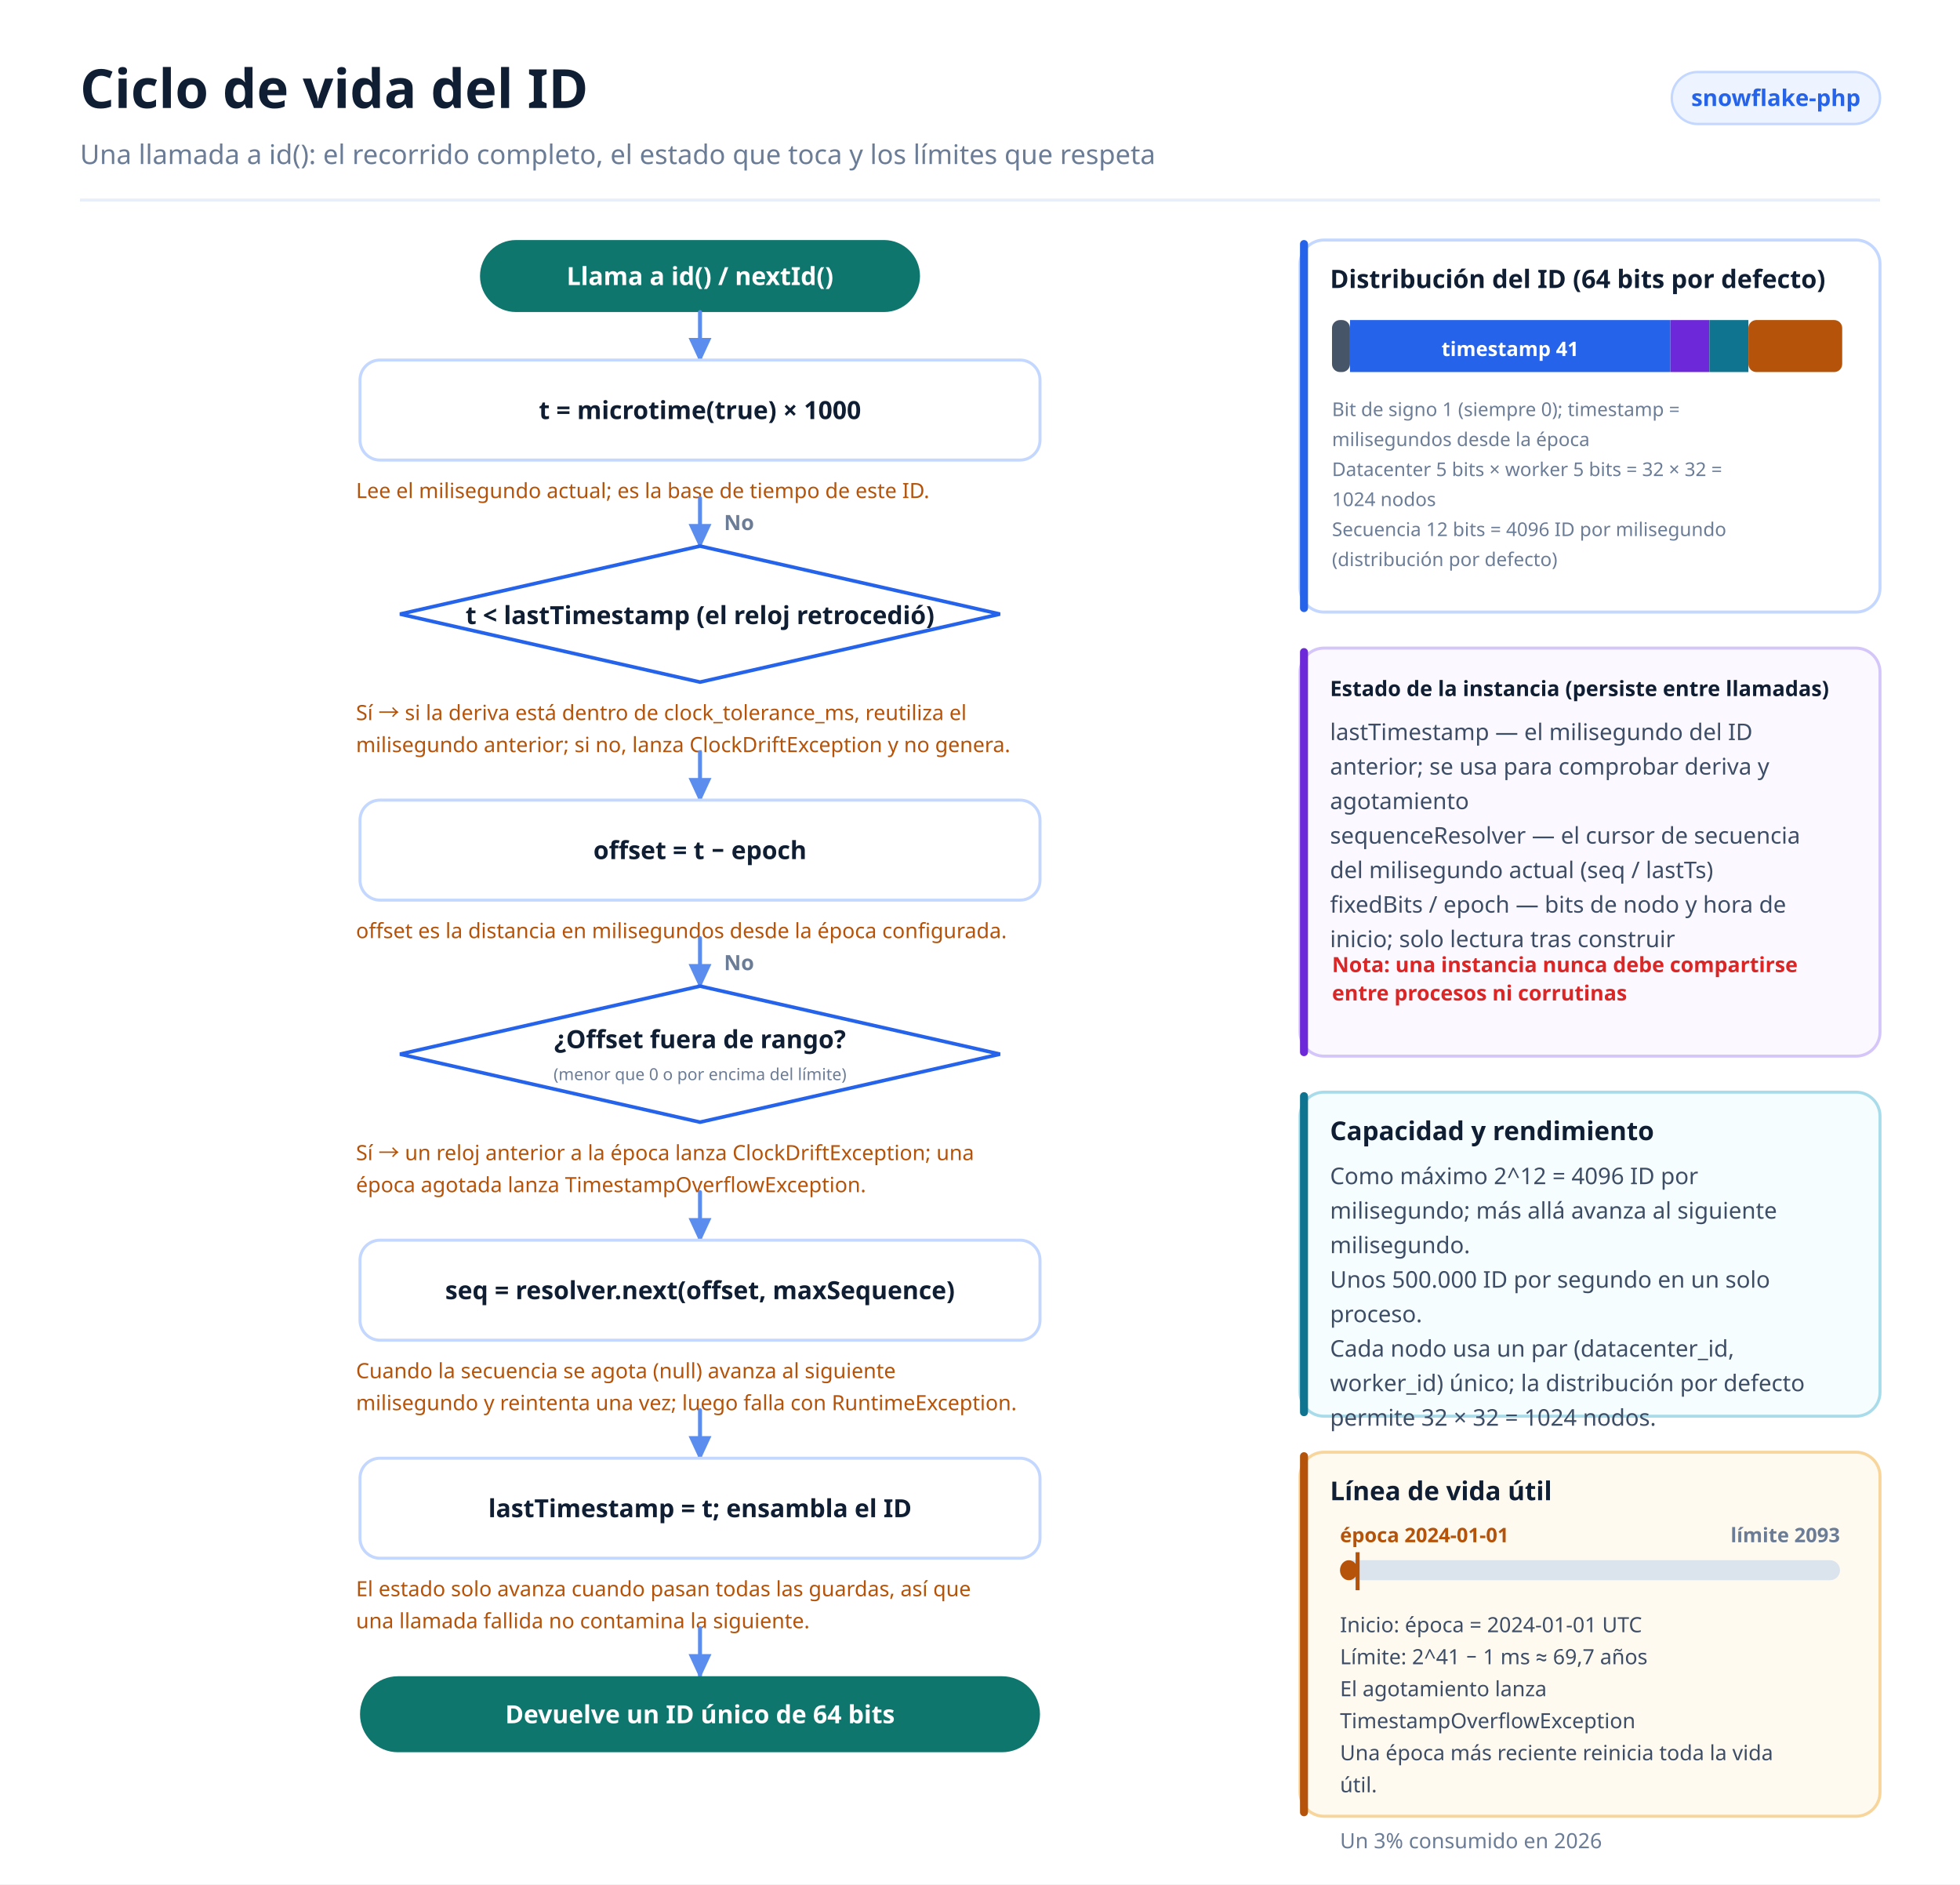
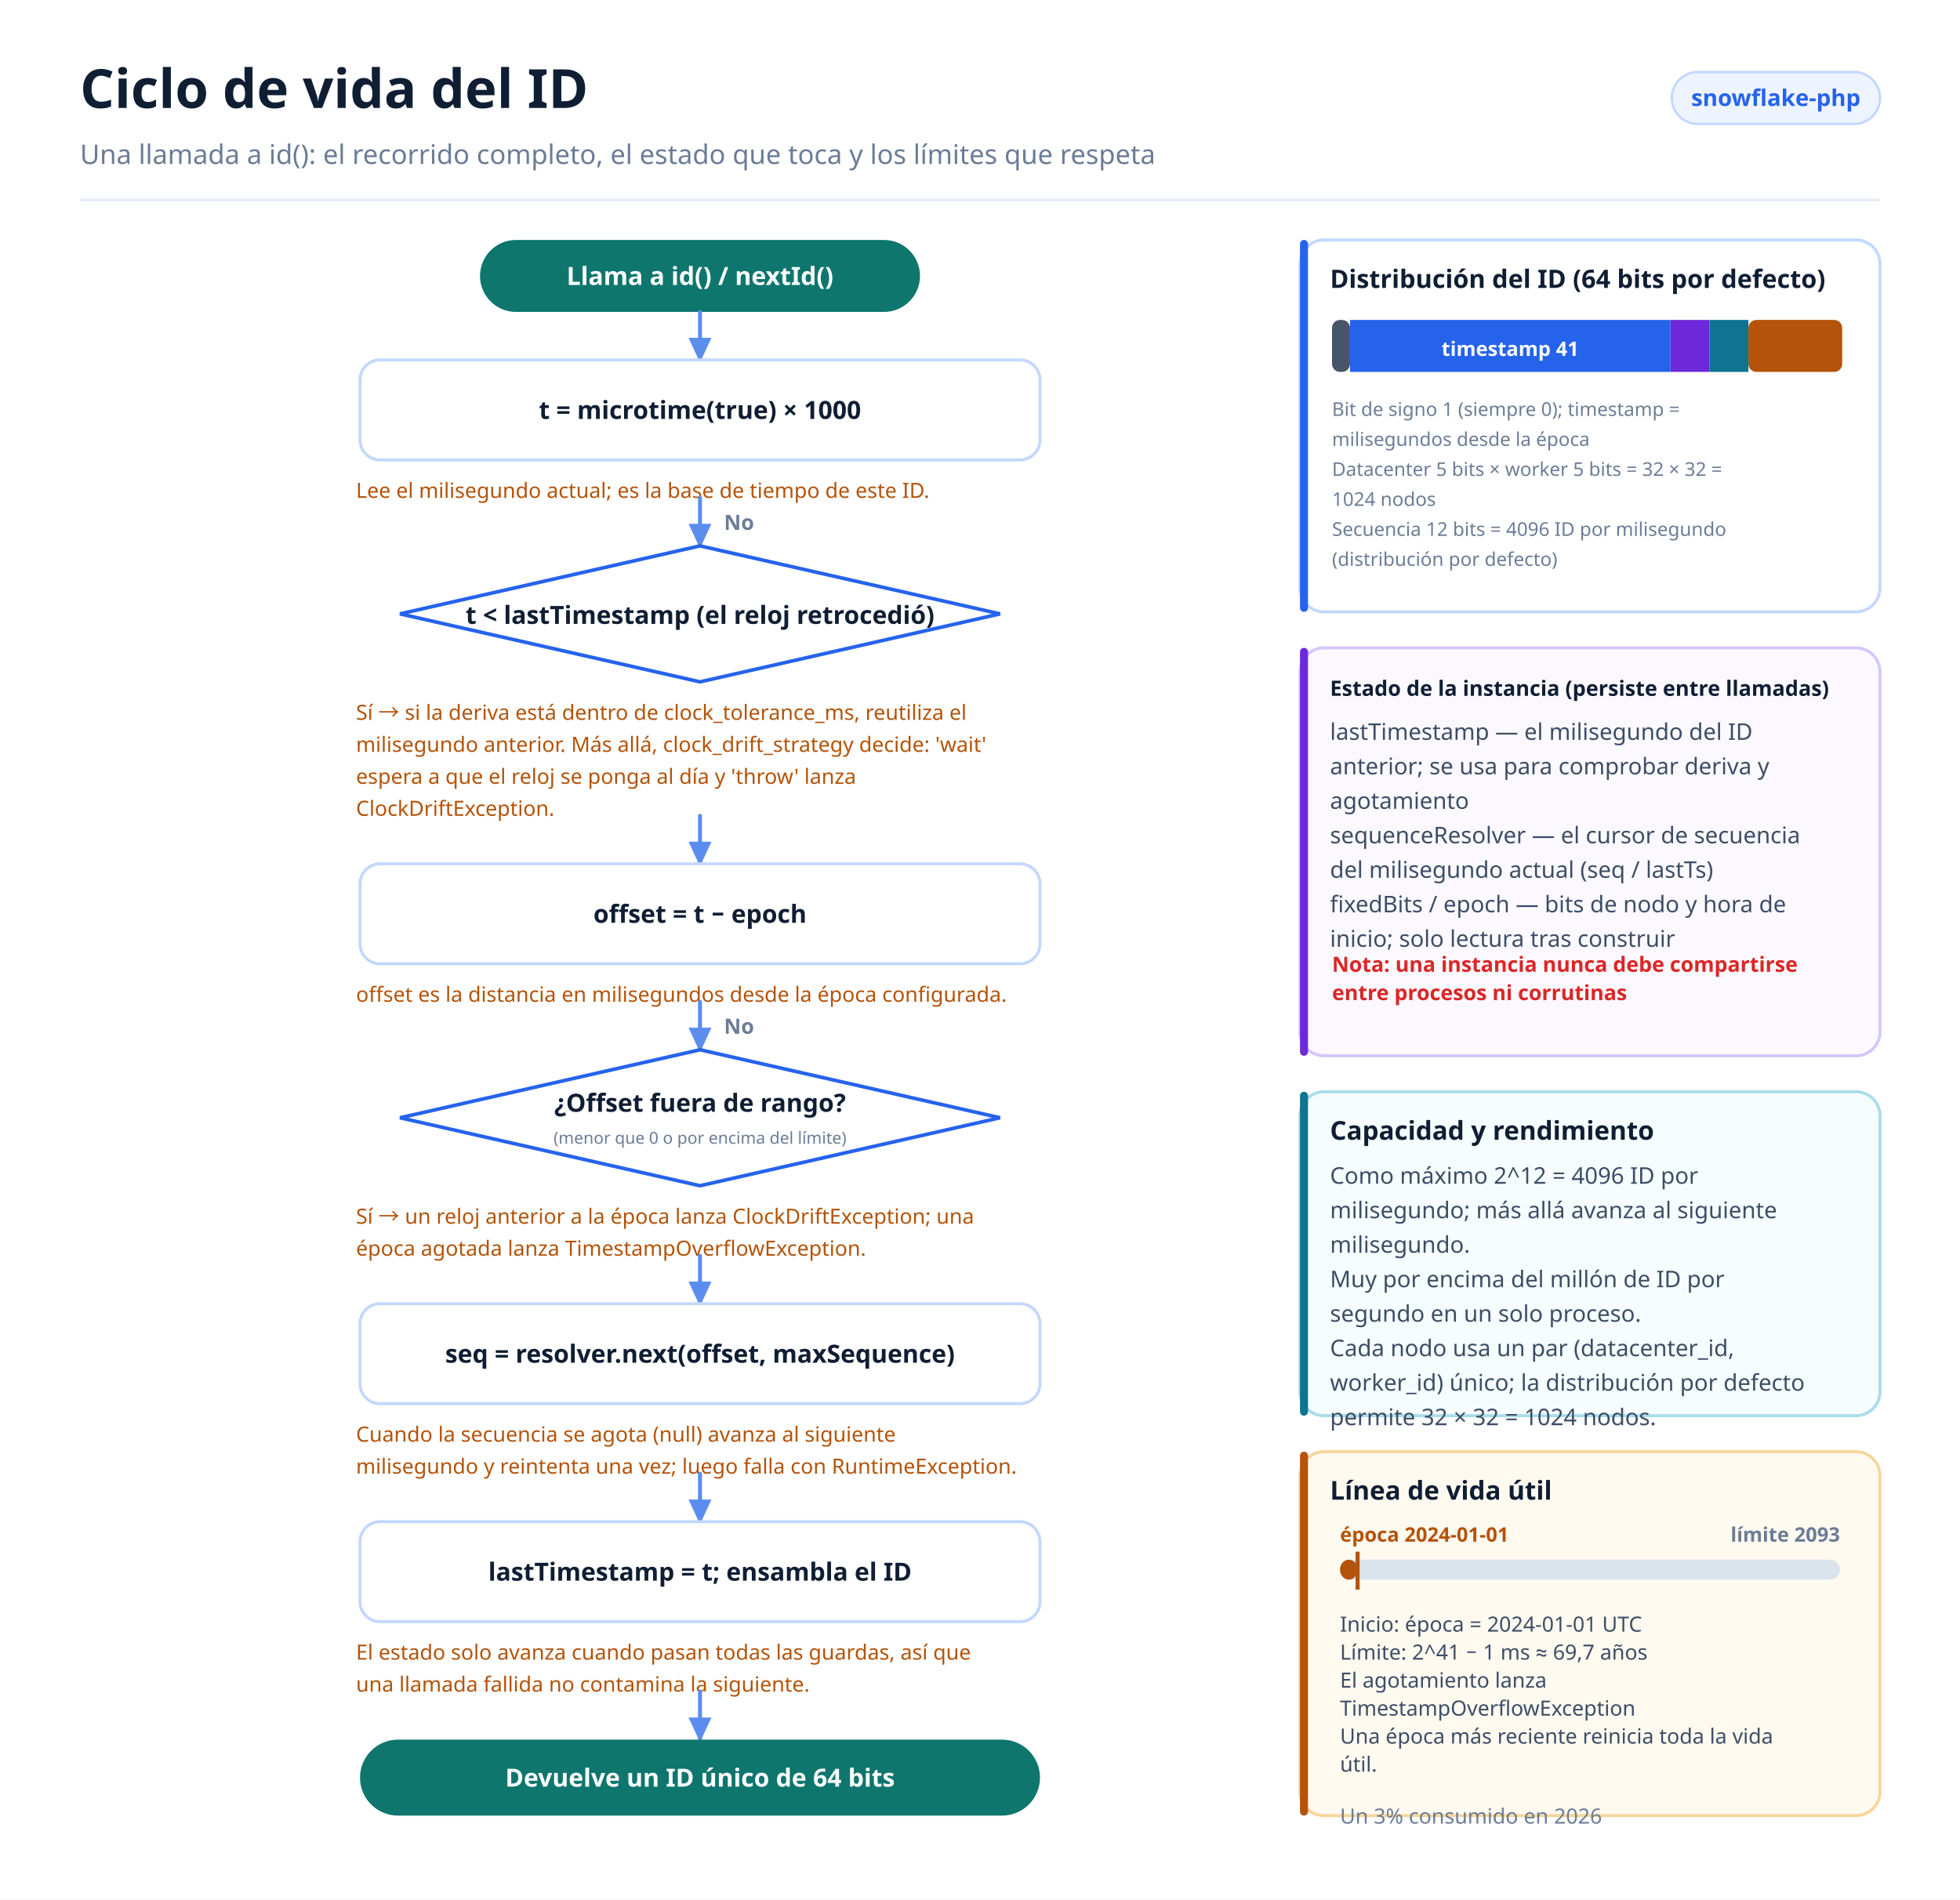
- <svg xmlns="http://www.w3.org/2000/svg" viewBox="0 0 980 942" width="980" height="942" role="img" font-family="-apple-system, BlinkMacSystemFont, 'Segoe UI', 'Noto Sans', 'PingFang SC', 'Hiragino Sans', 'Yu Gothic', 'Malgun Gothic', Roboto, 'Noto Sans CJK SC', 'Source Han Sans SC', 'Microsoft YaHei', 'Kohinoor Devanagari', 'Devanagari Sangam MN', 'Nirmala UI', 'Noto Sans Devanagari', 'Bangla MN', 'Bangla Sangam MN', 'Noto Sans Bengali', 'Geeza Pro', 'Noto Sans Arabic', Arial, sans-serif">
+ <svg xmlns="http://www.w3.org/2000/svg" viewBox="0 0 980 950" width="980" height="950" role="img" font-family="-apple-system, BlinkMacSystemFont, 'Segoe UI', 'Noto Sans', 'PingFang SC', 'Hiragino Sans', 'Yu Gothic', 'Malgun Gothic', Roboto, 'Noto Sans CJK SC', 'Source Han Sans SC', 'Microsoft YaHei', 'Kohinoor Devanagari', 'Devanagari Sangam MN', 'Nirmala UI', 'Noto Sans Devanagari', 'Bangla MN', 'Bangla Sangam MN', 'Noto Sans Bengali', 'Geeza Pro', 'Noto Sans Arabic', Arial, sans-serif">
  <defs>
    <marker id="mk-5b8def" viewBox="0 0 10 10" refX="8.5" refY="5" markerWidth="6.5" markerHeight="6.5" orient="auto">
      <path d="M0,0.6 L9.5,5 L0,9.4 z" fill="#5b8def" />
    </marker>
  </defs>
-   <rect width="980" height="942" fill="#ffffff" />
+   <rect width="980" height="950" fill="#ffffff" />
  <text x="40" y="54" font-size="27.0" fill="#0f1e33" font-weight="700">Ciclo de vida del ID</text>
  <text x="40" y="82" font-size="13.5" fill="#6b7c96" font-weight="400">Una llamada a id(): el recorrido completo, el estado que toca y los límites que respeta</text>
  <line x1="40.0" y1="100.0" x2="940.0" y2="100.0" stroke="#e8eefa" stroke-width="1.5" stroke-linecap="butt" />
  <rect x="835.9" y="36.0" width="104.1" height="26.0" rx="13" fill="#eef4ff" stroke="#c3d7ff" stroke-width="1.2" />
  <text x="887.937" y="53" font-size="11.5" fill="#2563eb" font-weight="600" text-anchor="middle">snowflake-php</text>
  <rect x="650.0" y="120.0" width="290.0" height="186.0" rx="12" fill="#fff" stroke="#c3d7ff" stroke-width="1.5" />
  <rect x="650.0" y="120.0" width="4.0" height="186.0" rx="2" fill="#2563eb" />
  <text x="665" y="144" font-size="12.7" fill="#0f1e33" font-weight="700">Distribución del ID (64 bits por defecto)</text>
  <rect x="666.0" y="160.0" width="9.0" height="26.0" rx="4" fill="#475569" />
  <rect x="675.0" y="160.0" width="160.2" height="26.0" rx="0" fill="#2563eb" />
  <text x="755.078" y="178" font-size="10.0" fill="#fff" font-weight="600" text-anchor="middle">timestamp 41</text>
  <rect x="835.2" y="160.0" width="19.5" height="26.0" rx="0" fill="#6d28d9" />
  <rect x="854.7" y="160.0" width="19.5" height="26.0" rx="0" fill="#0e7490" />
  <rect x="874.2" y="160.0" width="46.9" height="26.0" rx="4" fill="#b45309" />
  <text x="666" y="208" font-size="9.5" fill="#6b7c96" font-weight="400">Bit de signo 1 (siempre 0); timestamp =</text>
  <text x="666" y="223" font-size="9.5" fill="#6b7c96" font-weight="400">milisegundos desde la época</text>
  <text x="666" y="238" font-size="9.5" fill="#6b7c96" font-weight="400">Datacenter 5 bits × worker 5 bits = 32 × 32 =</text>
  <text x="666" y="253" font-size="9.5" fill="#6b7c96" font-weight="400">1024 nodos</text>
  <text x="666" y="268" font-size="9.5" fill="#6b7c96" font-weight="400">Secuencia 12 bits = 4096 ID por milisegundo</text>
  <text x="666" y="283" font-size="9.5" fill="#6b7c96" font-weight="400">(distribución por defecto)</text>
  <rect x="650.0" y="324.0" width="290.0" height="204.0" rx="12" fill="#fbf9ff" stroke="#d5c6fa" stroke-width="1.5" />
  <rect x="650.0" y="324.0" width="4.0" height="204.0" rx="2" fill="#6d28d9" />
  <text x="665" y="348" font-size="10.6" fill="#0f1e33" font-weight="700">Estado de la instancia (persiste entre llamadas)</text>
  <text x="665" y="370.0" font-size="11.5" fill="#3d4d66" font-weight="400">lastTimestamp — el milisegundo del ID</text>
  <text x="665" y="387.25" font-size="11.5" fill="#3d4d66" font-weight="400">anterior; se usa para comprobar deriva y</text>
  <text x="665" y="404.5" font-size="11.5" fill="#3d4d66" font-weight="400">agotamiento</text>
  <text x="665" y="421.75" font-size="11.5" fill="#3d4d66" font-weight="400">sequenceResolver — el cursor de secuencia</text>
  <text x="665" y="439.0" font-size="11.5" fill="#3d4d66" font-weight="400">del milisegundo actual (seq / lastTs)</text>
  <text x="665" y="456.25" font-size="11.5" fill="#3d4d66" font-weight="400">fixedBits / epoch — bits de nodo y hora de</text>
  <text x="665" y="473.5" font-size="11.5" fill="#3d4d66" font-weight="400">inicio; solo lectura tras construir</text>
  <text x="666" y="486.0" font-size="10.5" fill="#dc2626" font-weight="600">Nota: una instancia nunca debe compartirse</text>
  <text x="666" y="500.175" font-size="10.5" fill="#dc2626" font-weight="600">entre procesos ni corrutinas</text>
  <rect x="650.0" y="546.0" width="290.0" height="162.0" rx="12" fill="#f6fdfe" stroke="#a9dcea" stroke-width="1.5" />
  <rect x="650.0" y="546.0" width="4.0" height="162.0" rx="2" fill="#0e7490" />
  <text x="665" y="570" font-size="13.0" fill="#0f1e33" font-weight="700">Capacidad y rendimiento</text>
  <text x="665" y="592.0" font-size="11.5" fill="#3d4d66" font-weight="400">Como máximo 2^12 = 4096 ID por</text>
  <text x="665" y="609.25" font-size="11.5" fill="#3d4d66" font-weight="400">milisegundo; más allá avanza al siguiente</text>
  <text x="665" y="626.5" font-size="11.5" fill="#3d4d66" font-weight="400">milisegundo.</text>
-   <text x="665" y="643.75" font-size="11.5" fill="#3d4d66" font-weight="400">Unos 500.000 ID por segundo en un solo</text>
-   <text x="665" y="661.0" font-size="11.5" fill="#3d4d66" font-weight="400">proceso.</text>
+   <text x="665" y="643.75" font-size="11.5" fill="#3d4d66" font-weight="400">Muy por encima del millón de ID por</text>
+   <text x="665" y="661.0" font-size="11.5" fill="#3d4d66" font-weight="400">segundo en un solo proceso.</text>
  <text x="665" y="678.25" font-size="11.5" fill="#3d4d66" font-weight="400">Cada nodo usa un par (datacenter_id,</text>
  <text x="665" y="695.5" font-size="11.5" fill="#3d4d66" font-weight="400">worker_id) único; la distribución por defecto</text>
  <text x="665" y="712.75" font-size="11.5" fill="#3d4d66" font-weight="400">permite 32 × 32 = 1024 nodos.</text>
  <rect x="650.0" y="726.0" width="290.0" height="182.0" rx="12" fill="#fffaf0" stroke="#f7d59b" stroke-width="1.5" />
  <rect x="650.0" y="726.0" width="4.0" height="182.0" rx="2" fill="#b45309" />
  <text x="665" y="750" font-size="13.0" fill="#0f1e33" font-weight="700">Línea de vida útil</text>
  <rect x="670.0" y="780.0" width="250.0" height="10.0" rx="5" fill="#dbe3ec" />
  <rect x="670.0" y="780.0" width="8.8" height="10.0" rx="5" fill="#b45309" />
  <line x1="678.8" y1="776.0" x2="678.8" y2="795.0" stroke="#b45309" stroke-width="2" stroke-linecap="butt" />
  <text x="670" y="771" font-size="10.0" fill="#b45309" font-weight="600">época 2024-01-01</text>
  <text x="920" y="771" font-size="10.0" fill="#6b7c96" font-weight="600" text-anchor="end">límite 2093</text>
  <text x="670" y="816" font-size="10.5" fill="#3d4d66" font-weight="400">Inicio: época = 2024-01-01 UTC</text>
-   <text x="670" y="832" font-size="10.5" fill="#3d4d66" font-weight="400">Límite: 2^41 − 1 ms ≈ 69,7 años</text>
-   <text x="670" y="848" font-size="10.5" fill="#3d4d66" font-weight="400">El agotamiento lanza</text>
-   <text x="670" y="864" font-size="10.5" fill="#3d4d66" font-weight="400">TimestampOverflowException</text>
-   <text x="670" y="880" font-size="10.5" fill="#3d4d66" font-weight="400">Una época más reciente reinicia toda la vida</text>
-   <text x="670" y="896" font-size="10.5" fill="#3d4d66" font-weight="400">útil.</text>
-   <text x="670" y="924" font-size="10.5" fill="#3d4d66" text-anchor="start">
+   <text x="670" y="830" font-size="10.5" fill="#3d4d66" font-weight="400">Límite: 2^41 − 1 ms ≈ 69,7 años</text>
+   <text x="670" y="844" font-size="10.5" fill="#3d4d66" font-weight="400">El agotamiento lanza</text>
+   <text x="670" y="858" font-size="10.5" fill="#3d4d66" font-weight="400">TimestampOverflowException</text>
+   <text x="670" y="872" font-size="10.5" fill="#3d4d66" font-weight="400">Una época más reciente reinicia toda la vida</text>
+   <text x="670" y="886" font-size="10.5" fill="#3d4d66" font-weight="400">útil.</text>
+   <text x="670" y="912" font-size="10.5" fill="#3d4d66" text-anchor="start">
    <tspan fill="#6b7c96" font-weight="400">Un 3% consumido en 2026</tspan>
  </text>
  <rect x="240.0" y="120.0" width="220.0" height="36.0" rx="18.0" fill="#0f766e" />
  <text x="350.0" y="142.5" font-size="12.5" fill="#fff" font-weight="600" text-anchor="middle">Llama a id() / nextId()</text>
  <path d="M350.0,156.0 L350.0,180.0" fill="none" stroke="#5b8def" stroke-width="2" stroke-linecap="round" marker-end="url(#mk-5b8def)" />
  <rect x="180.0" y="180.0" width="340.0" height="50.0" rx="10" fill="#fff" stroke="#c3d7ff" stroke-width="1.5" />
  <text x="350" y="209.5" font-size="12.5" fill="#0f1e33" font-weight="600" text-anchor="middle">t = microtime(true) × 1000</text>
  <text x="178" y="249" font-size="10.5" fill="#b45309" font-weight="400">Lee el milisegundo actual; es la base de tiempo de este ID.</text>
  <path d="M350.0,249.0 L350.0,273.0" fill="none" stroke="#5b8def" stroke-width="2" stroke-linecap="round" marker-end="url(#mk-5b8def)" />
  <text x="362" y="265.0" font-size="10.5" fill="#6b7c96" font-weight="600">No</text>
  <polygon points="350,273.0 500.0,307.0 350,341.0 200.0,307.0" fill="#fff" stroke="#2563eb" stroke-width="1.8" />
  <text x="350" y="312.0" font-size="12.5" fill="#0f1e33" font-weight="600" text-anchor="middle">t &lt; lastTimestamp (el reloj retrocedió)</text>
  <text x="178" y="360" font-size="10.5" fill="#b45309" font-weight="400">Sí → si la deriva está dentro de clock_tolerance_ms, reutiliza el</text>
-   <text x="178" y="376" font-size="10.5" fill="#b45309" font-weight="400">milisegundo anterior; si no, lanza ClockDriftException y no genera.</text>
-   <path d="M350.0,376.0 L350.0,400.0" fill="none" stroke="#5b8def" stroke-width="2" stroke-linecap="round" marker-end="url(#mk-5b8def)" />
-   <rect x="180.0" y="400.0" width="340.0" height="50.0" rx="10" fill="#fff" stroke="#c3d7ff" stroke-width="1.5" />
-   <text x="350" y="429.5" font-size="12.5" fill="#0f1e33" font-weight="600" text-anchor="middle">offset = t − epoch</text>
-   <text x="178" y="469" font-size="10.5" fill="#b45309" font-weight="400">offset es la distancia en milisegundos desde la época configurada.</text>
-   <path d="M350.0,469.0 L350.0,493.0" fill="none" stroke="#5b8def" stroke-width="2" stroke-linecap="round" marker-end="url(#mk-5b8def)" />
-   <text x="362" y="485.0" font-size="10.5" fill="#6b7c96" font-weight="600">No</text>
-   <polygon points="350,493.0 500.0,527.0 350,561.0 200.0,527.0" fill="#fff" stroke="#2563eb" stroke-width="1.8" />
-   <text x="350" y="524.0" font-size="12.5" fill="#0f1e33" font-weight="600" text-anchor="middle">¿Offset fuera de rango?</text>
-   <text x="350" y="540.0" font-size="8.3" fill="#6b7c96" font-weight="400" text-anchor="middle">(menor que 0 o por encima del límite)</text>
-   <text x="178" y="580" font-size="10.5" fill="#b45309" font-weight="400">Sí → un reloj anterior a la época lanza ClockDriftException; una</text>
-   <text x="178" y="596" font-size="10.5" fill="#b45309" font-weight="400">época agotada lanza TimestampOverflowException.</text>
-   <path d="M350.0,596.0 L350.0,620.0" fill="none" stroke="#5b8def" stroke-width="2" stroke-linecap="round" marker-end="url(#mk-5b8def)" />
-   <rect x="180.0" y="620.0" width="340.0" height="50.0" rx="10" fill="#fff" stroke="#c3d7ff" stroke-width="1.5" />
-   <text x="350" y="649.5" font-size="12.5" fill="#0f1e33" font-weight="600" text-anchor="middle">seq = resolver.next(offset, maxSequence)</text>
-   <text x="178" y="689" font-size="10.5" fill="#b45309" font-weight="400">Cuando la secuencia se agota (null) avanza al siguiente</text>
-   <text x="178" y="705" font-size="10.5" fill="#b45309" font-weight="400">milisegundo y reintenta una vez; luego falla con RuntimeException.</text>
-   <path d="M350.0,705.0 L350.0,729.0" fill="none" stroke="#5b8def" stroke-width="2" stroke-linecap="round" marker-end="url(#mk-5b8def)" />
-   <rect x="180.0" y="729.0" width="340.0" height="50.0" rx="10" fill="#fff" stroke="#c3d7ff" stroke-width="1.5" />
-   <text x="350" y="758.5" font-size="12.5" fill="#0f1e33" font-weight="600" text-anchor="middle">lastTimestamp = t; ensambla el ID</text>
-   <text x="178" y="798" font-size="10.5" fill="#b45309" font-weight="400">El estado solo avanza cuando pasan todas las guardas, así que</text>
-   <text x="178" y="814" font-size="10.5" fill="#b45309" font-weight="400">una llamada fallida no contamina la siguiente.</text>
-   <path d="M350.0,814.0 L350.0,838.0" fill="none" stroke="#5b8def" stroke-width="2" stroke-linecap="round" marker-end="url(#mk-5b8def)" />
-   <rect x="180.0" y="838.0" width="340.0" height="38.0" rx="19.0" fill="#0f766e" />
-   <text x="350.0" y="861.5" font-size="12.5" fill="#fff" font-weight="600" text-anchor="middle">Devuelve un ID único de 64 bits</text>
+   <text x="178" y="376" font-size="10.5" fill="#b45309" font-weight="400">milisegundo anterior. Más allá, clock_drift_strategy decide: 'wait'</text>
+   <text x="178" y="392" font-size="10.5" fill="#b45309" font-weight="400">espera a que el reloj se ponga al día y 'throw' lanza</text>
+   <text x="178" y="408" font-size="10.5" fill="#b45309" font-weight="400">ClockDriftException.</text>
+   <path d="M350.0,408.0 L350.0,432.0" fill="none" stroke="#5b8def" stroke-width="2" stroke-linecap="round" marker-end="url(#mk-5b8def)" />
+   <rect x="180.0" y="432.0" width="340.0" height="50.0" rx="10" fill="#fff" stroke="#c3d7ff" stroke-width="1.5" />
+   <text x="350" y="461.5" font-size="12.5" fill="#0f1e33" font-weight="600" text-anchor="middle">offset = t − epoch</text>
+   <text x="178" y="501" font-size="10.5" fill="#b45309" font-weight="400">offset es la distancia en milisegundos desde la época configurada.</text>
+   <path d="M350.0,501.0 L350.0,525.0" fill="none" stroke="#5b8def" stroke-width="2" stroke-linecap="round" marker-end="url(#mk-5b8def)" />
+   <text x="362" y="517.0" font-size="10.5" fill="#6b7c96" font-weight="600">No</text>
+   <polygon points="350,525.0 500.0,559.0 350,593.0 200.0,559.0" fill="#fff" stroke="#2563eb" stroke-width="1.8" />
+   <text x="350" y="556.0" font-size="12.5" fill="#0f1e33" font-weight="600" text-anchor="middle">¿Offset fuera de rango?</text>
+   <text x="350" y="572.0" font-size="8.3" fill="#6b7c96" font-weight="400" text-anchor="middle">(menor que 0 o por encima del límite)</text>
+   <text x="178" y="612" font-size="10.5" fill="#b45309" font-weight="400">Sí → un reloj anterior a la época lanza ClockDriftException; una</text>
+   <text x="178" y="628" font-size="10.5" fill="#b45309" font-weight="400">época agotada lanza TimestampOverflowException.</text>
+   <path d="M350.0,628.0 L350.0,652.0" fill="none" stroke="#5b8def" stroke-width="2" stroke-linecap="round" marker-end="url(#mk-5b8def)" />
+   <rect x="180.0" y="652.0" width="340.0" height="50.0" rx="10" fill="#fff" stroke="#c3d7ff" stroke-width="1.5" />
+   <text x="350" y="681.5" font-size="12.5" fill="#0f1e33" font-weight="600" text-anchor="middle">seq = resolver.next(offset, maxSequence)</text>
+   <text x="178" y="721" font-size="10.5" fill="#b45309" font-weight="400">Cuando la secuencia se agota (null) avanza al siguiente</text>
+   <text x="178" y="737" font-size="10.5" fill="#b45309" font-weight="400">milisegundo y reintenta una vez; luego falla con RuntimeException.</text>
+   <path d="M350.0,737.0 L350.0,761.0" fill="none" stroke="#5b8def" stroke-width="2" stroke-linecap="round" marker-end="url(#mk-5b8def)" />
+   <rect x="180.0" y="761.0" width="340.0" height="50.0" rx="10" fill="#fff" stroke="#c3d7ff" stroke-width="1.5" />
+   <text x="350" y="790.5" font-size="12.5" fill="#0f1e33" font-weight="600" text-anchor="middle">lastTimestamp = t; ensambla el ID</text>
+   <text x="178" y="830" font-size="10.5" fill="#b45309" font-weight="400">El estado solo avanza cuando pasan todas las guardas, así que</text>
+   <text x="178" y="846" font-size="10.5" fill="#b45309" font-weight="400">una llamada fallida no contamina la siguiente.</text>
+   <path d="M350.0,846.0 L350.0,870.0" fill="none" stroke="#5b8def" stroke-width="2" stroke-linecap="round" marker-end="url(#mk-5b8def)" />
+   <rect x="180.0" y="870.0" width="340.0" height="38.0" rx="19.0" fill="#0f766e" />
+   <text x="350.0" y="893.5" font-size="12.5" fill="#fff" font-weight="600" text-anchor="middle">Devuelve un ID único de 64 bits</text>
</svg>
